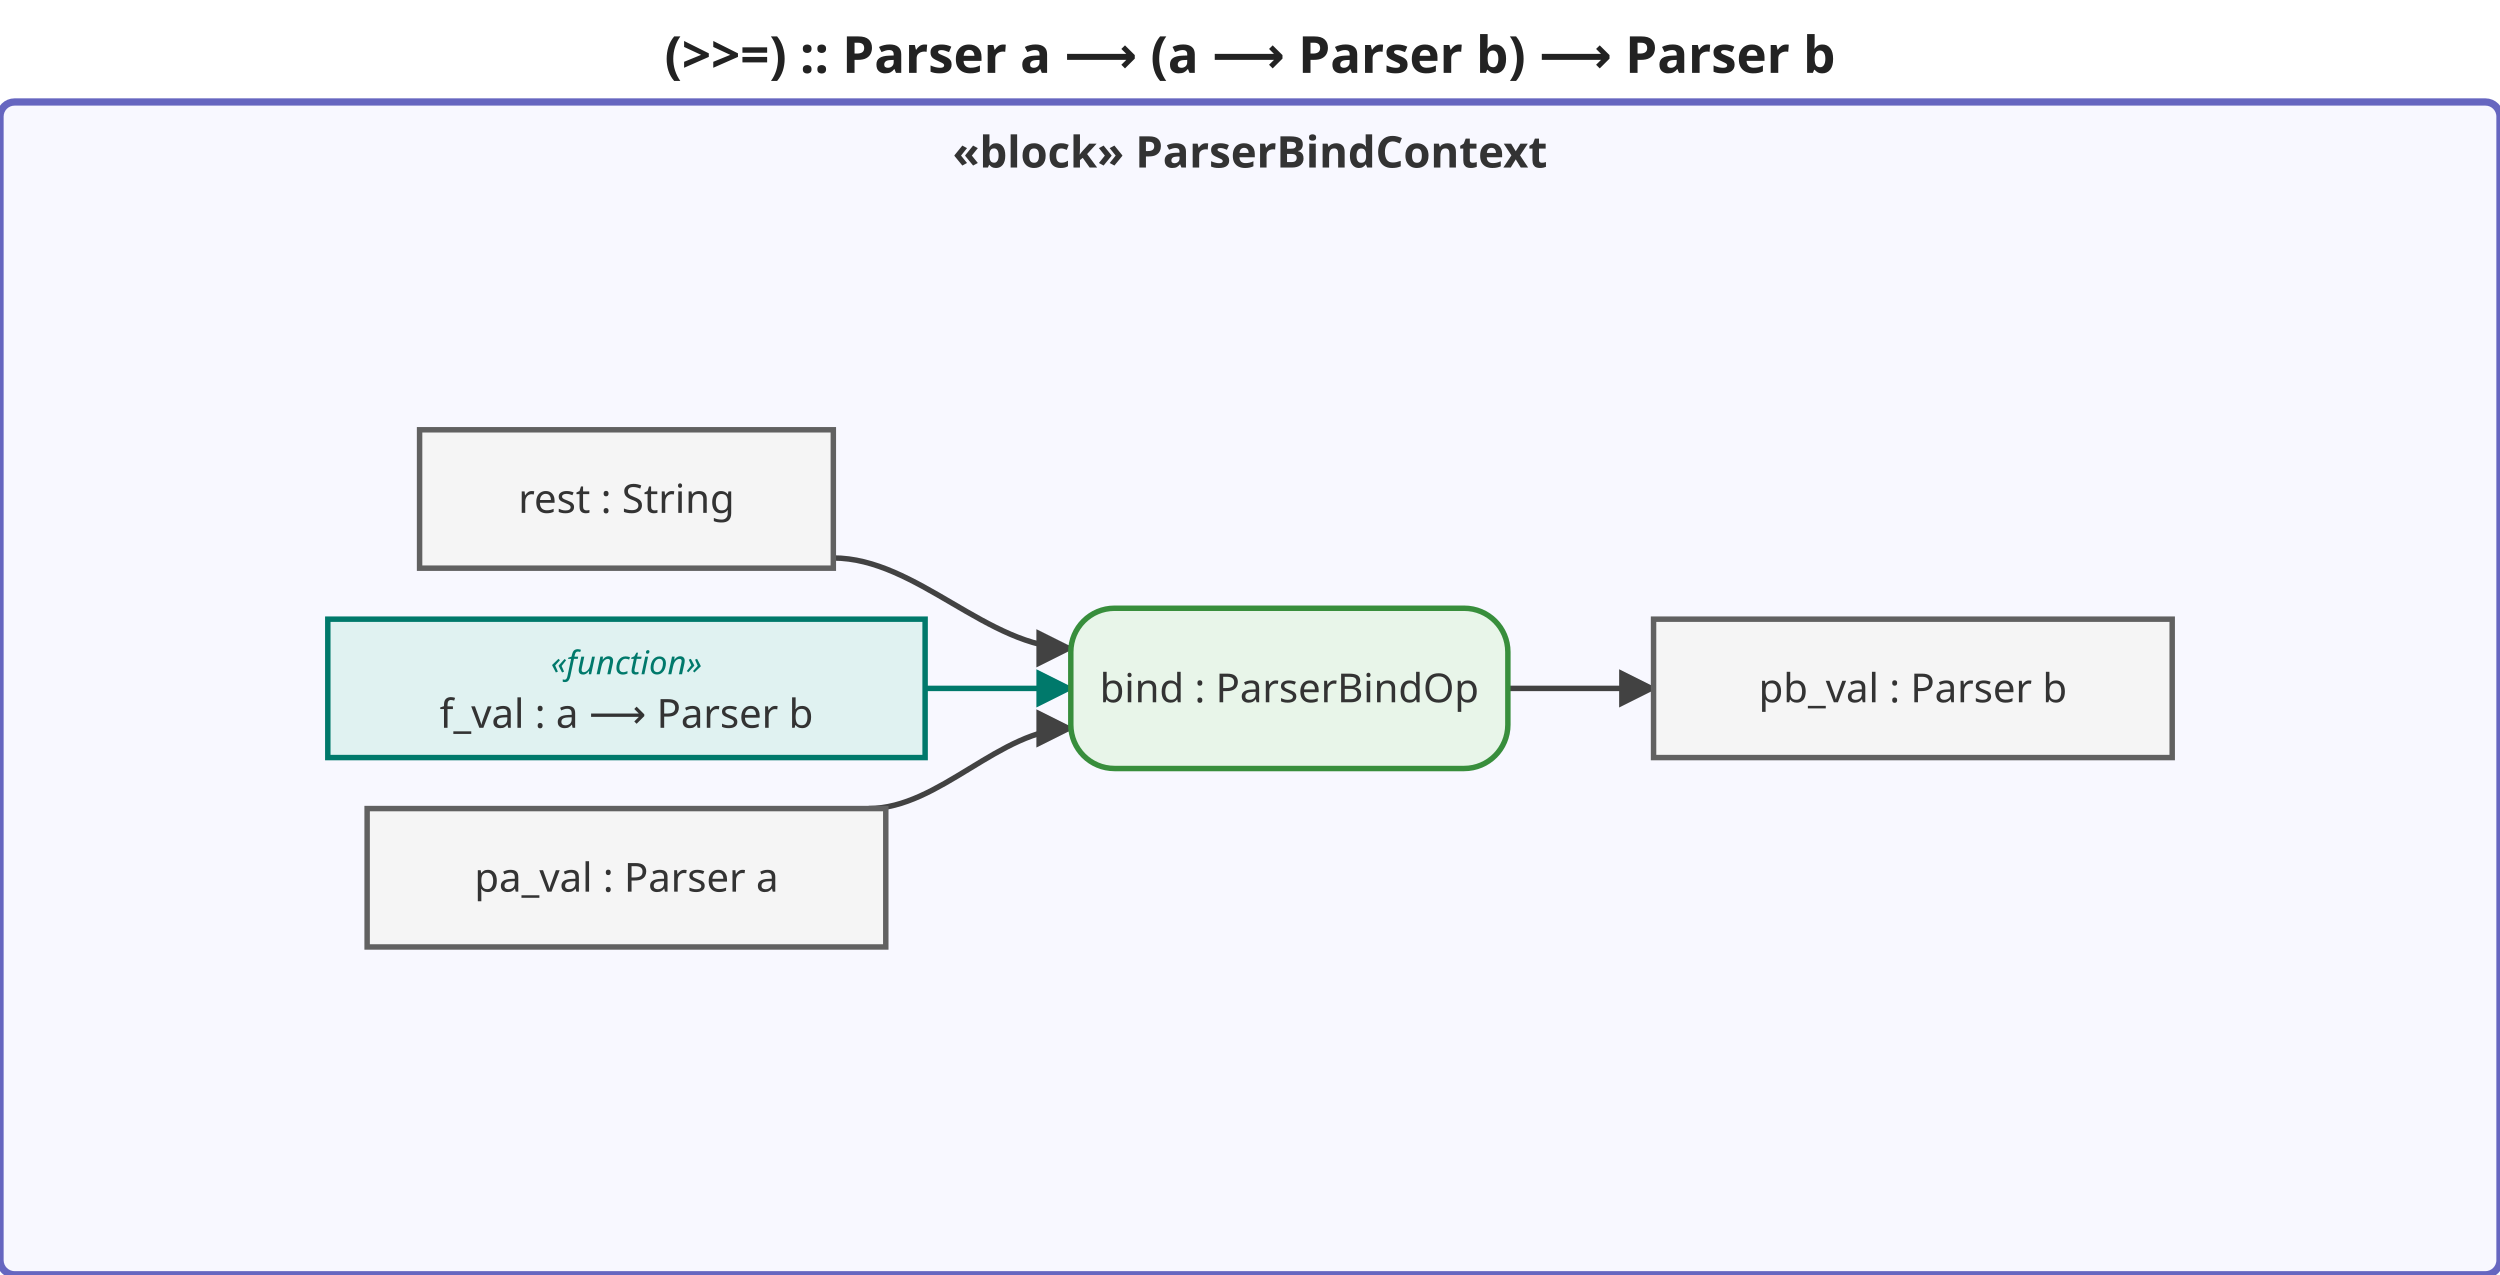
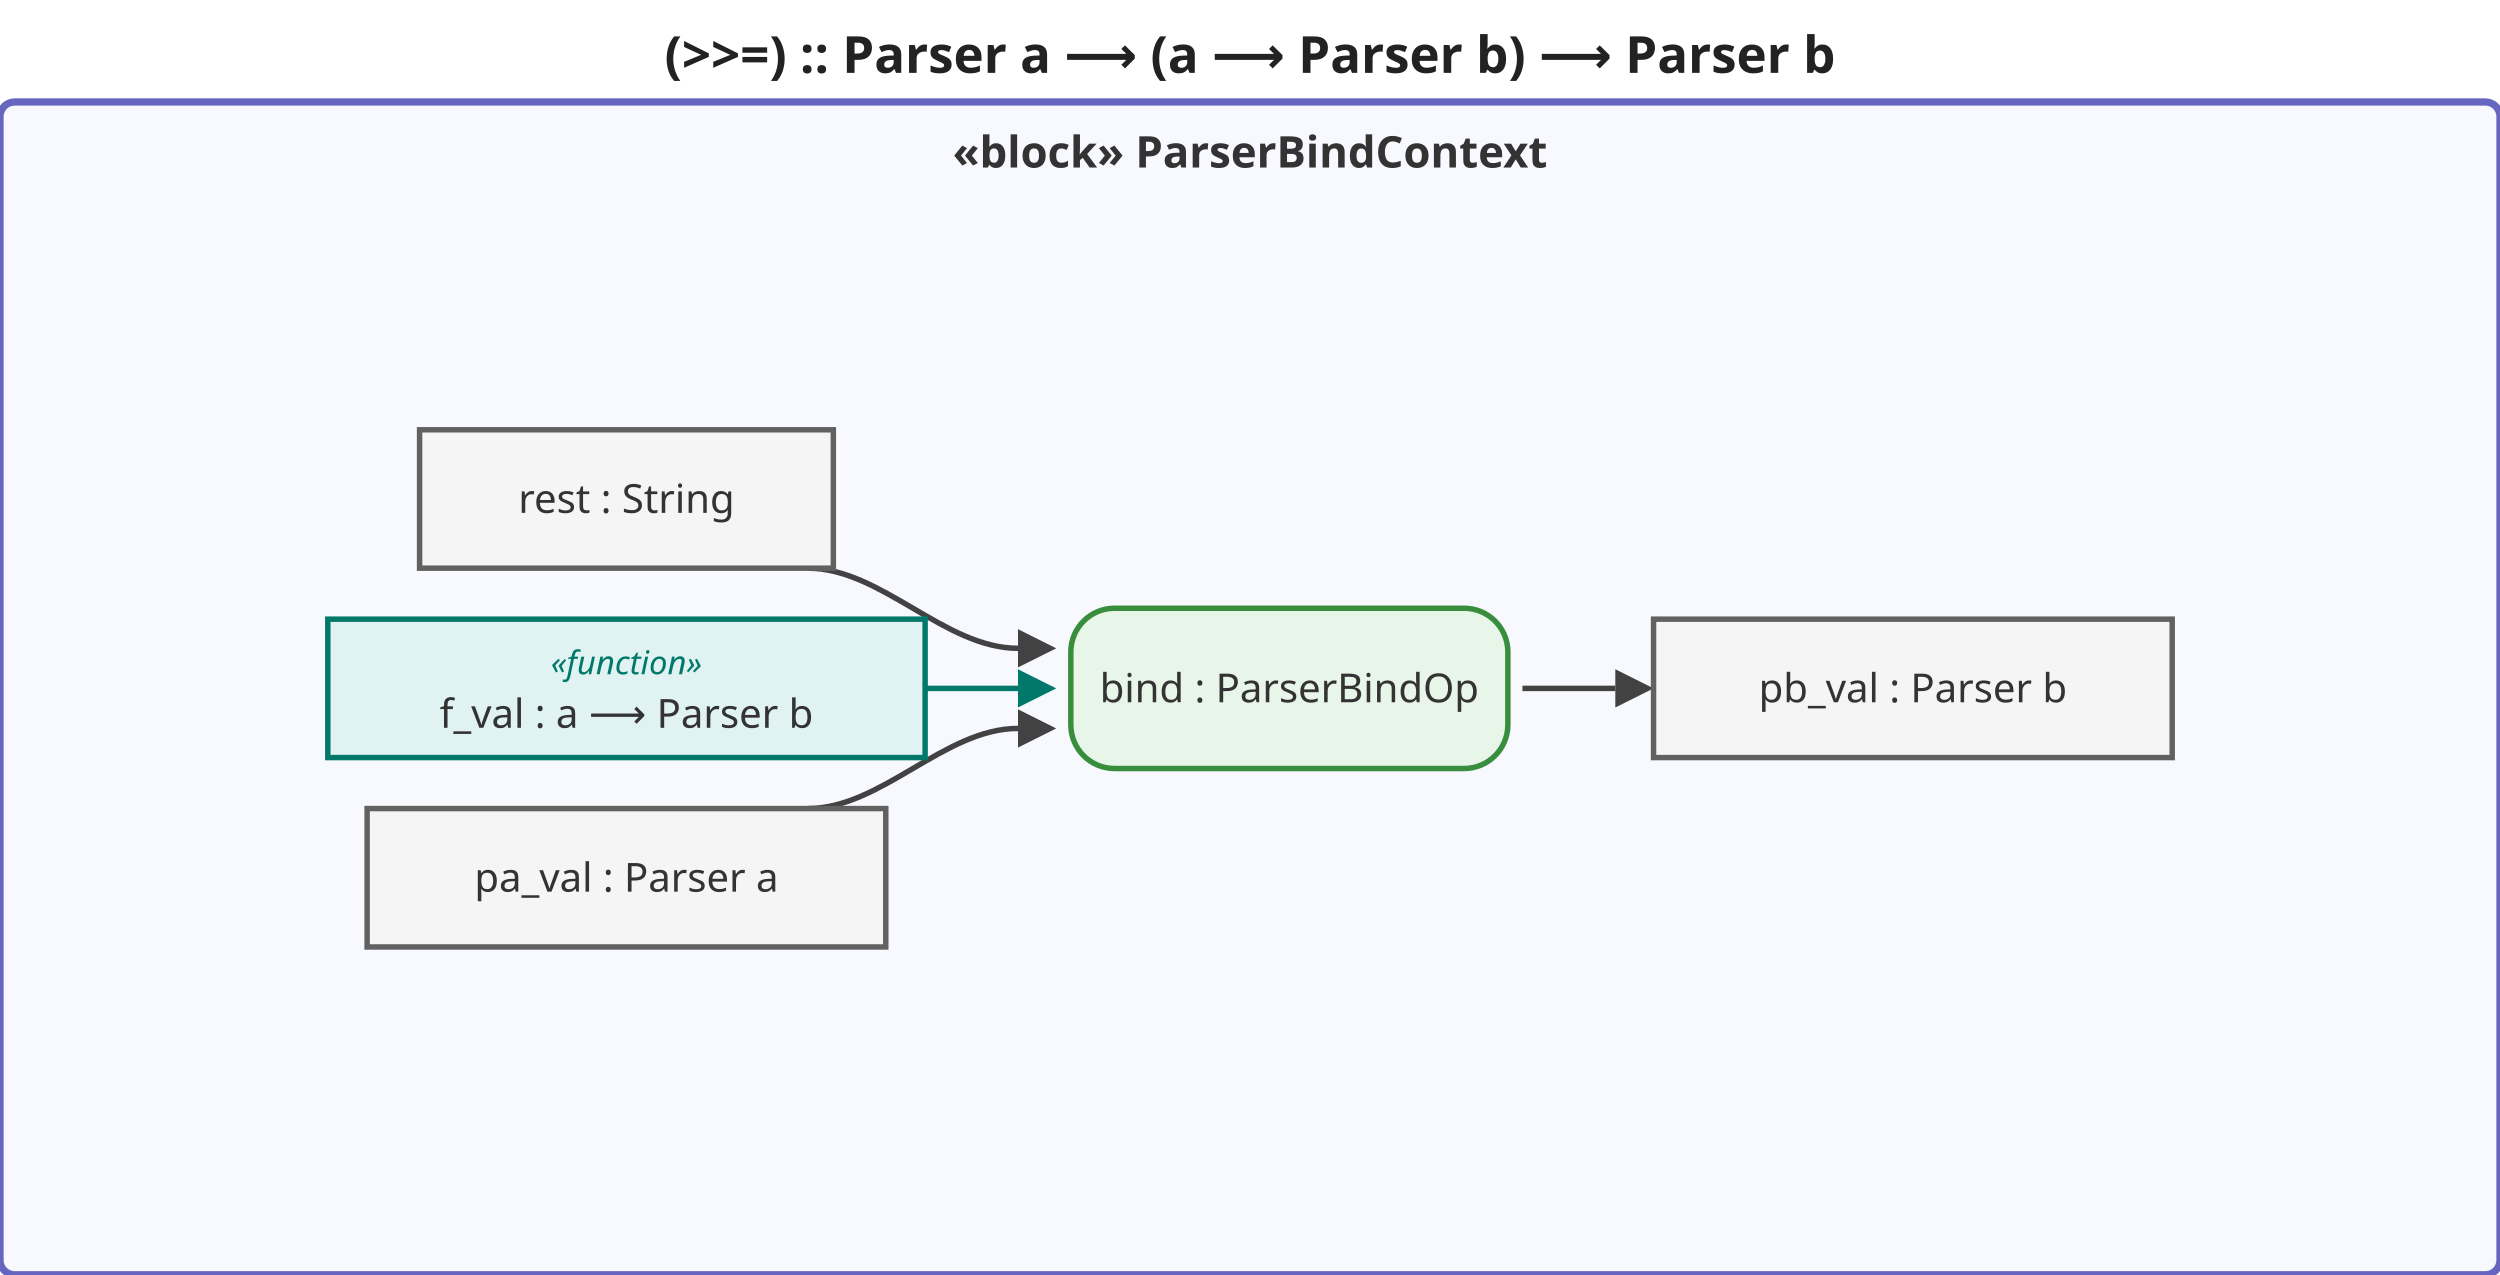
<svg xmlns="http://www.w3.org/2000/svg" viewBox="0 0 686.4 350" width="686.4" height="350">
  <defs>
-     <marker id="arrowFilled" viewBox="0 0 10 10" refX="9" refY="5" markerWidth="7" markerHeight="7" orient="auto-start-reverse">
+     <marker id="arrowFilled" viewBox="0 0 10 10" refX="0" refY="5" markerWidth="7" markerHeight="7" orient="auto-start-reverse">
      <path d="M0,0 L10,5 L0,10 z" fill="#424242" />
    </marker>
-     <marker id="arrowOpen" viewBox="0 0 10 10" refX="9" refY="5" markerWidth="7" markerHeight="7" orient="auto-start-reverse">
+     <marker id="arrowOpen" viewBox="0 0 10 10" refX="0" refY="5" markerWidth="7" markerHeight="7" orient="auto-start-reverse">
      <path d="M0,0 L10,5 L0,10" fill="none" stroke="#424242" stroke-width="1.5" />
    </marker>
-     <marker id="arrowHof" viewBox="0 0 10 10" refX="9" refY="5" markerWidth="7" markerHeight="7" orient="auto-start-reverse">
+     <marker id="arrowHof" viewBox="0 0 10 10" refX="0" refY="5" markerWidth="7" markerHeight="7" orient="auto-start-reverse">
      <path d="M0,0 L10,5 L0,10 z" fill="#00796b" />
    </marker>
  </defs>
  <rect width="686.4" height="350" fill="white" />
  <text x="343.2" y="20" text-anchor="middle" font-size="14" font-weight="bold" font-family="sans-serif" fill="#222">(&gt;&gt;=) :: Parser a ⟶ (a ⟶ Parser b) ⟶ Parser b</text>
  <g transform="translate(0,28)">
    <rect x="0" y="0" width="686.4" height="322" rx="4" fill="#f8f8ff" stroke="#6666c0" stroke-width="2" />
    <text x="343.2" y="18" text-anchor="middle" font-size="12" font-weight="bold" font-family="sans-serif" fill="#333">«block» ParserBindContext</text>
    <g class="edge">
-       <path d="M238.5,194.0 C257.9,194.0 274.6,172.0 294.0,172.0" fill="none" stroke="#424242" stroke-width="1.5" marker-end="url(#arrowFilled)" />
+       <path d="M221.8,194.0 C242.0,194.0 259.3,172.0 279.5,172.0" fill="none" stroke="#424242" stroke-width="1.5" marker-end="url(#arrowFilled)" />
    </g>
    <g class="edge hof-edge">
-       <path d="M254.0,161.0 C254.0,161.0 294.0,161.0 294.0,161.0" fill="none" stroke="#00796b" stroke-width="1.5" marker-end="url(#arrowHof)" />
+       <path d="M254.0,161.0 C254.0,161.0 279.5,161.0 279.5,161.0" fill="none" stroke="#00796b" stroke-width="1.5" marker-end="url(#arrowHof)" />
    </g>
    <g class="edge">
-       <path d="M228.8,125.2 C251.6,125.2 271.2,150.0 294.0,150.0" fill="none" stroke="#424242" stroke-width="1.5" marker-end="url(#arrowFilled)" />
+       <path d="M221.8,128.0 C242.0,128.0 259.3,150.0 279.5,150.0" fill="none" stroke="#424242" stroke-width="1.5" marker-end="url(#arrowFilled)" />
    </g>
    <g class="edge">
-       <path d="M414.0,161.0 C414.0,161.0 454.0,161.0 454.0,161.0" fill="none" stroke="#424242" stroke-width="1.5" marker-end="url(#arrowFilled)" />
+       <path d="M418.0,161.0 C418.0,161.0 443.5,161.0 443.5,161.0" fill="none" stroke="#424242" stroke-width="1.5" marker-end="url(#arrowFilled)" />
    </g>
    <g class="object-node">
      <rect x="100.8" y="194.0" width="142.4" height="38" fill="#f5f5f5" stroke="#616161" stroke-width="1.5" />
      <text x="172.0" y="213.0" text-anchor="middle" font-size="11" font-family="sans-serif" dominant-baseline="middle" fill="#333">pa_val : Parser a</text>
    </g>
    <g class="object-node hof">
      <rect x="90.0" y="142.0" width="164" height="38" fill="#e0f2f1" stroke="#00796b" stroke-width="1.5" />
      <text x="172.0" y="154.0" text-anchor="middle" font-size="9" font-style="italic" font-family="sans-serif" dominant-baseline="middle" fill="#00796b">«function»</text>
      <text x="172.0" y="168.0" text-anchor="middle" font-size="11" font-family="sans-serif" dominant-baseline="middle" fill="#333">f_val : a ⟶ Parser b</text>
    </g>
    <g class="object-node">
      <rect x="115.2" y="90.0" width="113.6" height="38" fill="#f5f5f5" stroke="#616161" stroke-width="1.5" />
      <text x="172.0" y="109.0" text-anchor="middle" font-size="11" font-family="sans-serif" dominant-baseline="middle" fill="#333">rest : String</text>
    </g>
    <g class="action-node">
      <rect x="294.0" y="139.0" width="120" height="44" rx="12" fill="#e8f5e9" stroke="#388e3c" stroke-width="1.5" />
      <text x="354.0" y="161.0" text-anchor="middle" font-size="11" font-family="sans-serif" dominant-baseline="middle" fill="#333">bind : ParserBindOp</text>
    </g>
    <g class="object-node">
      <rect x="454.0" y="142.0" width="142.4" height="38" fill="#f5f5f5" stroke="#616161" stroke-width="1.5" />
      <text x="525.2" y="161.0" text-anchor="middle" font-size="11" font-family="sans-serif" dominant-baseline="middle" fill="#333">pb_val : Parser b</text>
    </g>
  </g>
</svg>
